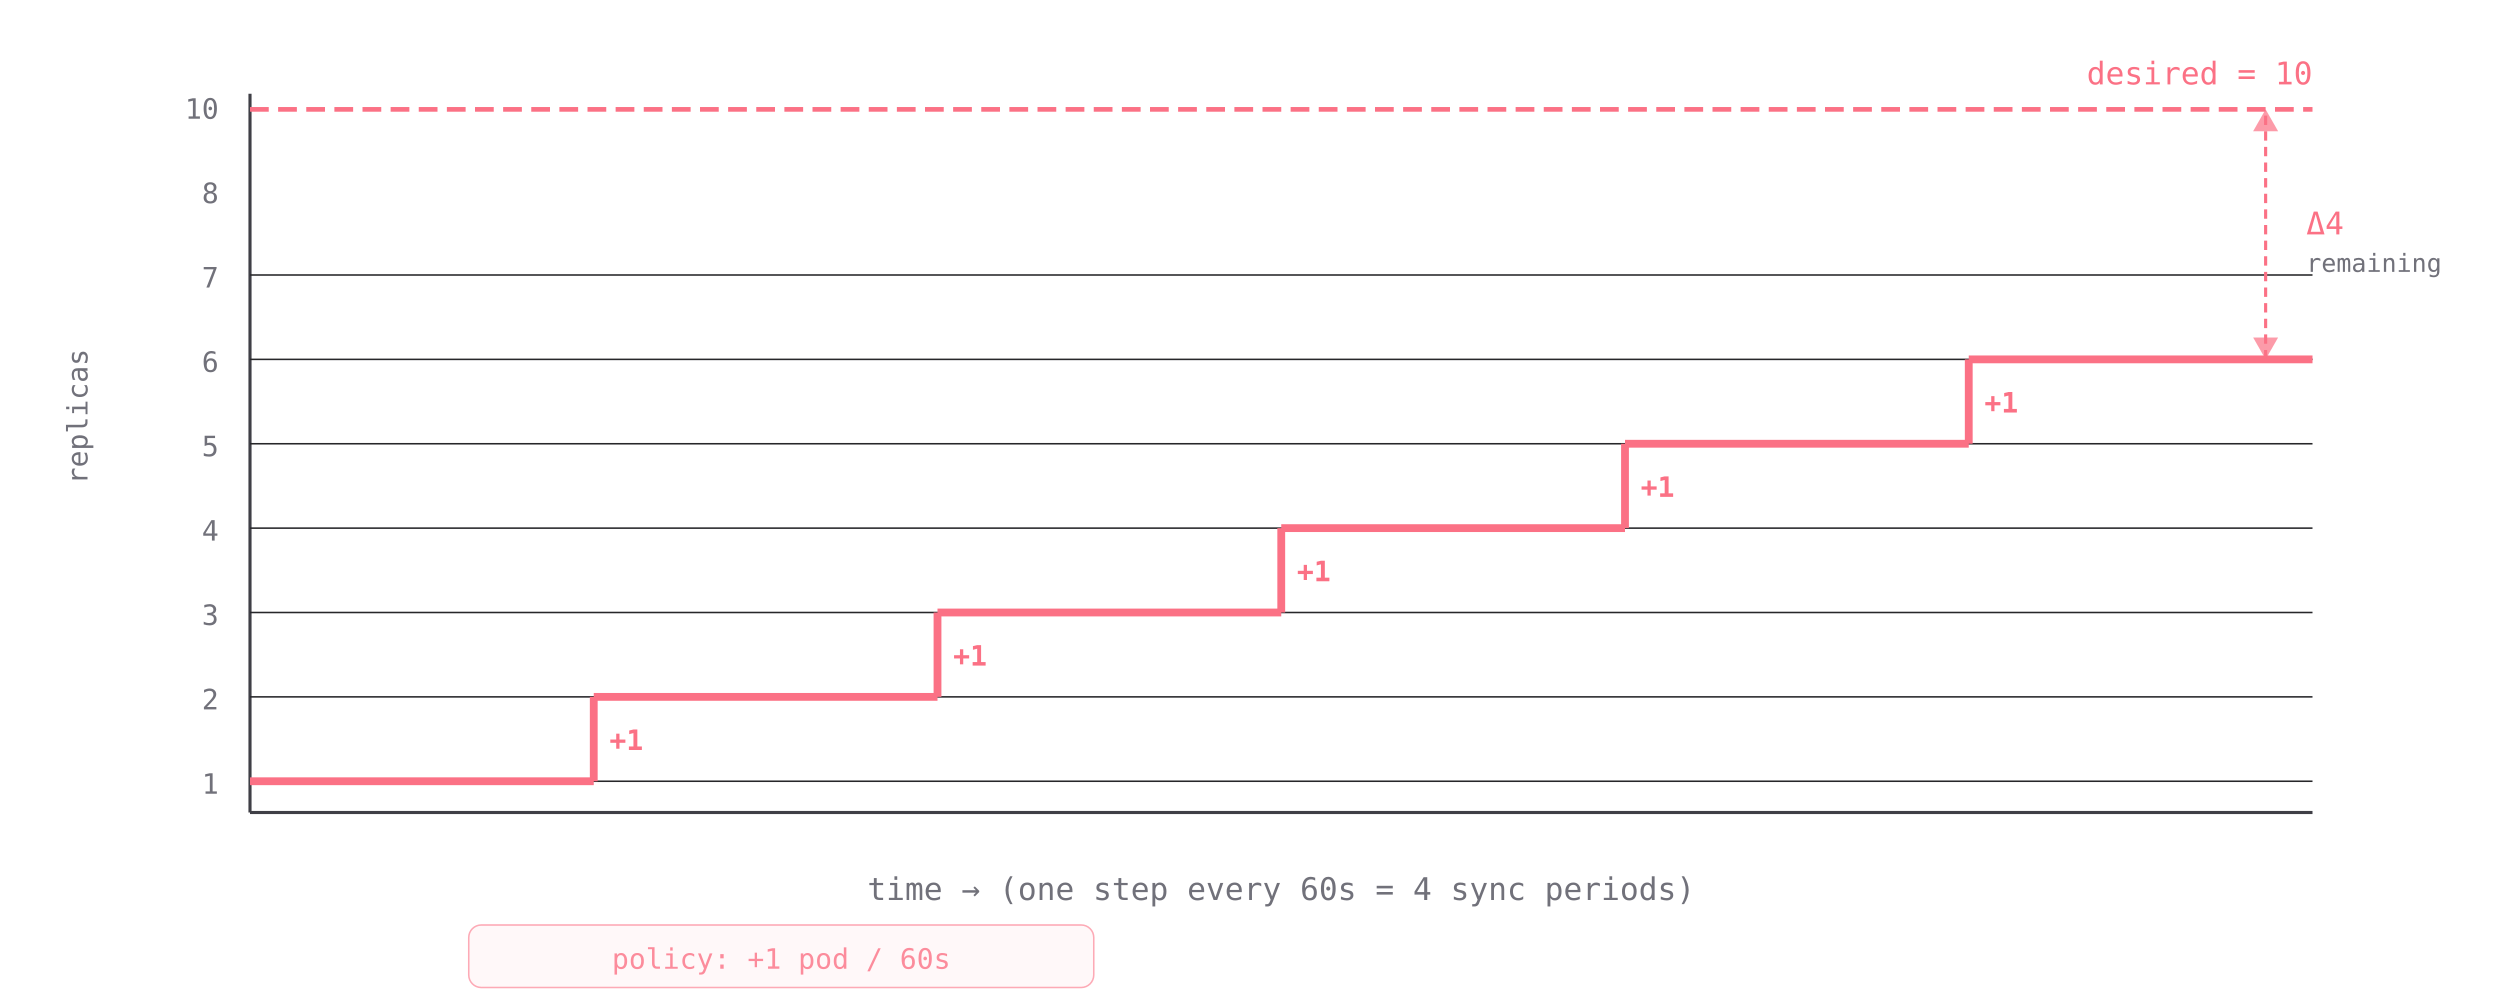
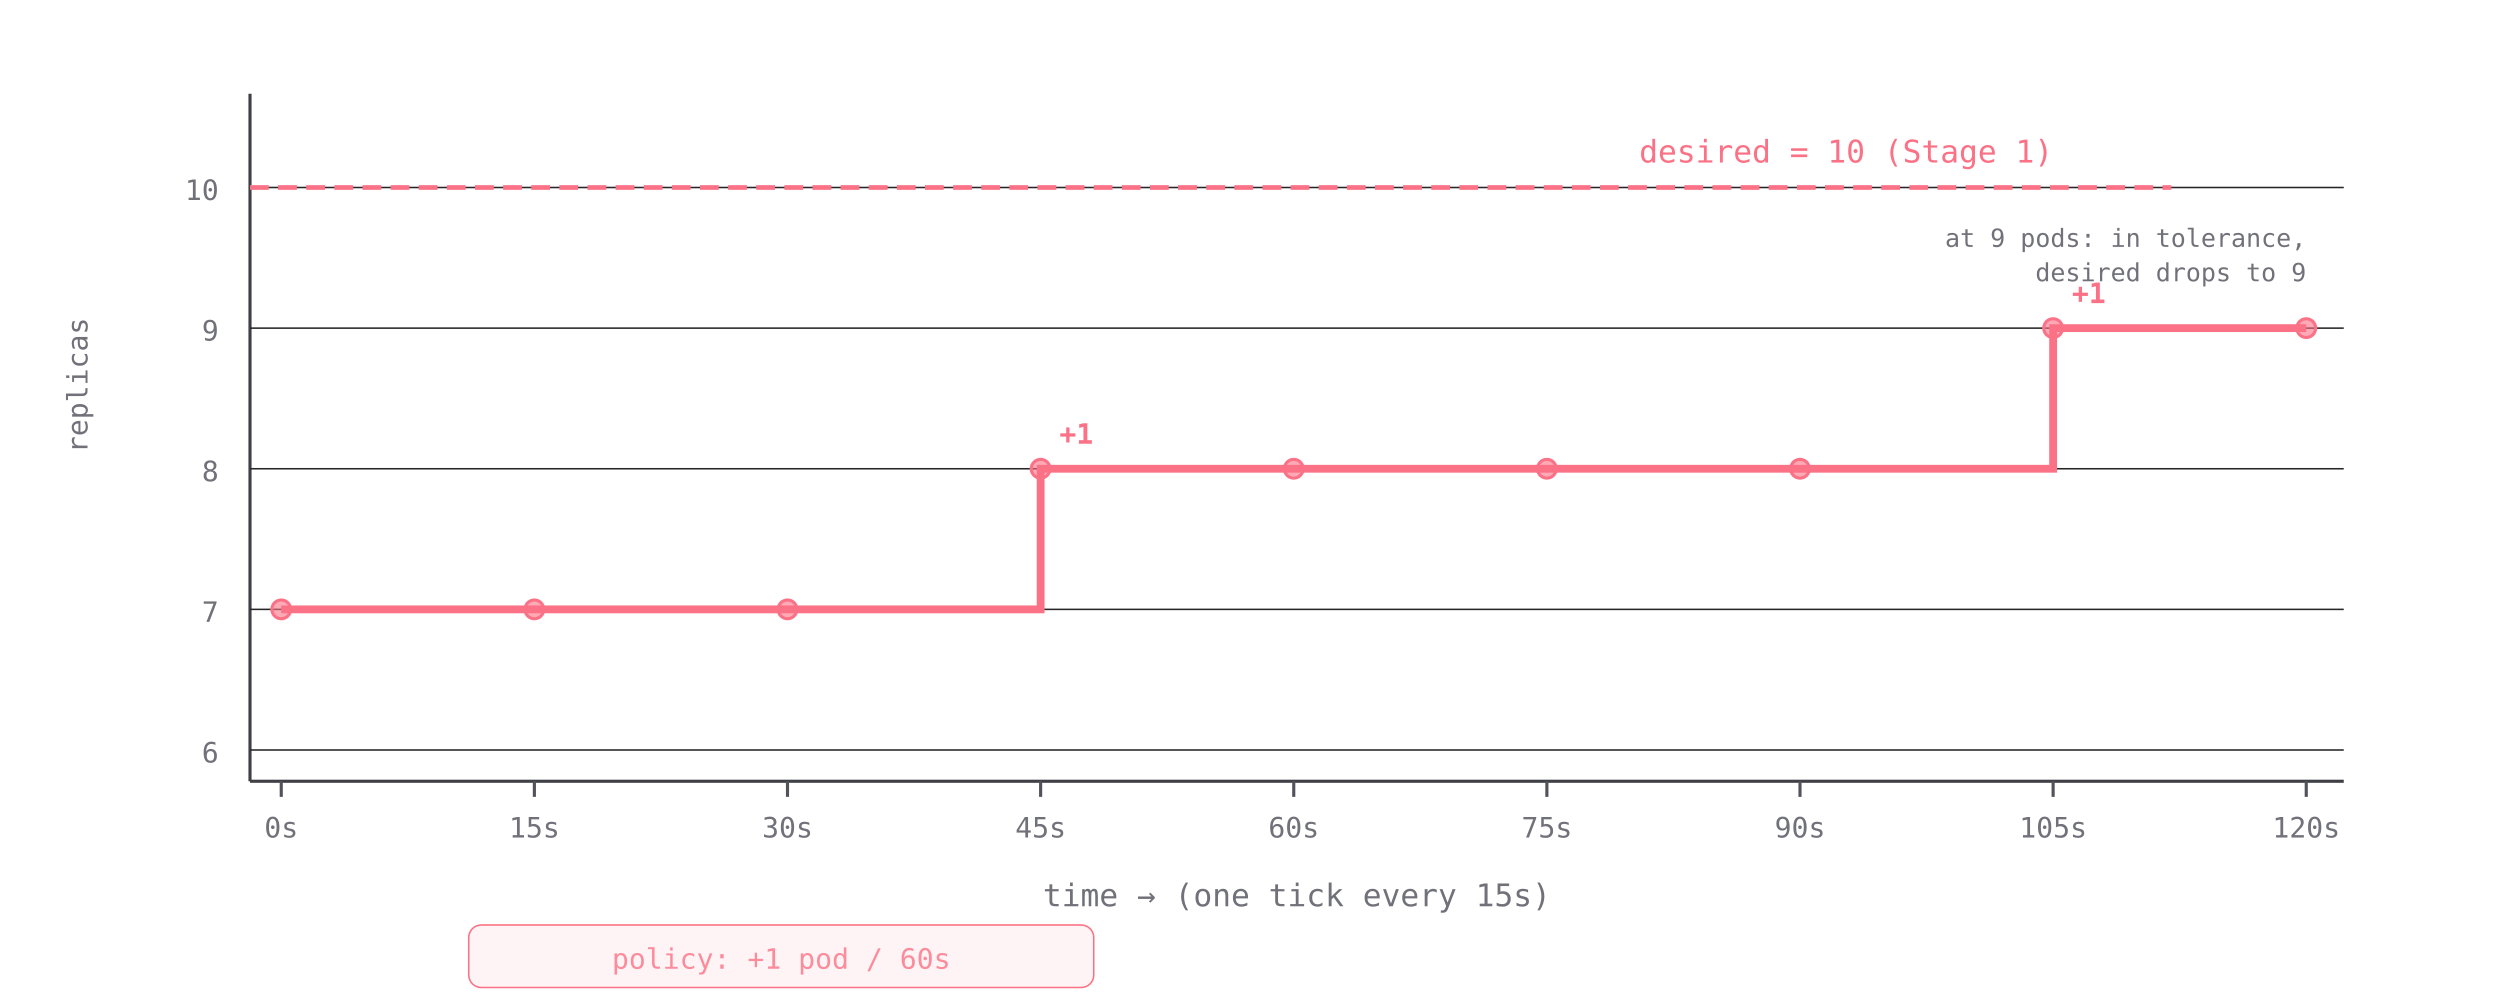
<svg xmlns="http://www.w3.org/2000/svg" viewBox="0 0 800 320" style="background:#0f1117;border-radius:12px" aria-label="Rate limiting staircase diagram">
-   <line x1="80" y1="30" x2="80" y2="260" stroke="#3f3f46" stroke-width="1" />
-   <line x1="80" y1="260" x2="740" y2="260" stroke="#3f3f46" stroke-width="1" />
-   <text x="28" y="155" fill="#71717a" font-size="9" font-family="monospace" transform="rotate(-90 28 155)">replicas</text>
-   <text x="410" y="288" text-anchor="middle" fill="#71717a" font-size="10" font-family="monospace">time → (one step every 60s = 4 sync periods)</text>
-   <text x="70" y="254" text-anchor="end" fill="#71717a" font-size="9" font-family="monospace">1</text>
-   <text x="70" y="227" text-anchor="end" fill="#71717a" font-size="9" font-family="monospace">2</text>
-   <text x="70" y="200" text-anchor="end" fill="#71717a" font-size="9" font-family="monospace">3</text>
-   <text x="70" y="173" text-anchor="end" fill="#71717a" font-size="9" font-family="monospace">4</text>
-   <text x="70" y="146" text-anchor="end" fill="#71717a" font-size="9" font-family="monospace">5</text>
-   <text x="70" y="119" text-anchor="end" fill="#71717a" font-size="9" font-family="monospace">6</text>
-   <text x="70" y="92" text-anchor="end" fill="#71717a" font-size="9" font-family="monospace">7</text>
-   <text x="70" y="65" text-anchor="end" fill="#71717a" font-size="9" font-family="monospace">8</text>
-   <text x="70" y="38" text-anchor="end" fill="#71717a" font-size="9" font-family="monospace">10</text>
-   <line x1="80" y1="250" x2="740" y2="250" stroke="#27272a" stroke-width="0.5" />
-   <line x1="80" y1="223" x2="740" y2="223" stroke="#27272a" stroke-width="0.5" />
-   <line x1="80" y1="196" x2="740" y2="196" stroke="#27272a" stroke-width="0.5" />
-   <line x1="80" y1="169" x2="740" y2="169" stroke="#27272a" stroke-width="0.5" />
-   <line x1="80" y1="142" x2="740" y2="142" stroke="#27272a" stroke-width="0.5" />
-   <line x1="80" y1="115" x2="740" y2="115" stroke="#27272a" stroke-width="0.5" />
-   <line x1="80" y1="88" x2="740" y2="88" stroke="#27272a" stroke-width="0.5" />
-   <line x1="80" y1="35" x2="740" y2="35" stroke="#fb7185" stroke-width="1.5" stroke-dasharray="6 3" />
-   <text x="740" y="27" text-anchor="end" fill="#fb7185" font-size="10" font-weight="500" font-family="monospace">desired = 10</text>
-   <line x1="80" y1="250" x2="190" y2="250" stroke="#fb7185" stroke-width="2.5" />
-   <line x1="190" y1="250" x2="190" y2="223" stroke="#fb7185" stroke-width="2.5" />
-   <line x1="190" y1="223" x2="300" y2="223" stroke="#fb7185" stroke-width="2.5" />
-   <text x="195" y="240" fill="#fb7185" font-size="9" font-weight="600" font-family="monospace">+1</text>
-   <line x1="300" y1="223" x2="300" y2="196" stroke="#fb7185" stroke-width="2.5" />
-   <line x1="300" y1="196" x2="410" y2="196" stroke="#fb7185" stroke-width="2.5" />
-   <text x="305" y="213" fill="#fb7185" font-size="9" font-weight="600" font-family="monospace">+1</text>
-   <line x1="410" y1="196" x2="410" y2="169" stroke="#fb7185" stroke-width="2.5" />
-   <line x1="410" y1="169" x2="520" y2="169" stroke="#fb7185" stroke-width="2.5" />
-   <text x="415" y="186" fill="#fb7185" font-size="9" font-weight="600" font-family="monospace">+1</text>
-   <line x1="520" y1="169" x2="520" y2="142" stroke="#fb7185" stroke-width="2.5" />
-   <line x1="520" y1="142" x2="630" y2="142" stroke="#fb7185" stroke-width="2.5" />
-   <text x="525" y="159" fill="#fb7185" font-size="9" font-weight="600" font-family="monospace">+1</text>
-   <line x1="630" y1="142" x2="630" y2="115" stroke="#fb7185" stroke-width="2.5" />
-   <line x1="630" y1="115" x2="740" y2="115" stroke="#fb7185" stroke-width="2.5" />
-   <text x="635" y="132" fill="#fb7185" font-size="9" font-weight="600" font-family="monospace">+1</text>
-   <line x1="725" y1="115" x2="725" y2="35" stroke="#fb7185" stroke-width="1" stroke-dasharray="3 2" />
-   <polygon points="721,42 725,35 729,42" fill="#fb7185" opacity="0.7" />
-   <polygon points="721,108 725,115 729,108" fill="#fb7185" opacity="0.7" />
-   <text x="738" y="75" fill="#fb7185" font-size="10" font-weight="500" font-family="monospace">Δ4</text>
-   <text x="738" y="87" fill="#71717a" font-size="8" font-family="monospace">remaining</text>
-   <rect x="150" y="296" width="200" height="20" rx="4" fill="#fb7185" fill-opacity="0.08" stroke="#fb7185" stroke-width="0.5" opacity="0.6" />
+   <line x1="80" y1="30" x2="80" y2="250" stroke="#3f3f46" stroke-width="1" />
+   <line x1="80" y1="250" x2="750" y2="250" stroke="#3f3f46" stroke-width="1" />
+   <text x="28" y="145" transform="rotate(-90 28 145)" fill="#71717a" font-size="9" font-family="monospace">replicas</text>
+   <line x1="80" y1="240" x2="750" y2="240" stroke="#27272a" stroke-width="0.5" />
+   <text x="70" y="244" text-anchor="end" fill="#71717a" font-size="9" font-family="monospace">6</text>
+   <line x1="80" y1="195" x2="750" y2="195" stroke="#27272a" stroke-width="0.5" />
+   <text x="70" y="199" text-anchor="end" fill="#71717a" font-size="9" font-family="monospace">7</text>
+   <line x1="80" y1="150" x2="750" y2="150" stroke="#27272a" stroke-width="0.5" />
+   <text x="70" y="154" text-anchor="end" fill="#71717a" font-size="9" font-family="monospace">8</text>
+   <line x1="80" y1="105" x2="750" y2="105" stroke="#27272a" stroke-width="0.5" />
+   <text x="70" y="109" text-anchor="end" fill="#71717a" font-size="9" font-family="monospace">9</text>
+   <line x1="80" y1="60" x2="750" y2="60" stroke="#27272a" stroke-width="0.5" />
+   <text x="70" y="64" text-anchor="end" fill="#71717a" font-size="9" font-family="monospace">10</text>
+   <line x1="90" y1="250" x2="90" y2="255" stroke="#52525b" stroke-width="1" />
+   <text x="90" y="268" text-anchor="middle" fill="#71717a" font-size="9" font-family="monospace">0s</text>
+   <line x1="171" y1="250" x2="171" y2="255" stroke="#52525b" stroke-width="1" />
+   <text x="171" y="268" text-anchor="middle" fill="#71717a" font-size="9" font-family="monospace">15s</text>
+   <line x1="252" y1="250" x2="252" y2="255" stroke="#52525b" stroke-width="1" />
+   <text x="252" y="268" text-anchor="middle" fill="#71717a" font-size="9" font-family="monospace">30s</text>
+   <line x1="333" y1="250" x2="333" y2="255" stroke="#52525b" stroke-width="1" />
+   <text x="333" y="268" text-anchor="middle" fill="#71717a" font-size="9" font-family="monospace">45s</text>
+   <line x1="414" y1="250" x2="414" y2="255" stroke="#52525b" stroke-width="1" />
+   <text x="414" y="268" text-anchor="middle" fill="#71717a" font-size="9" font-family="monospace">60s</text>
+   <line x1="495" y1="250" x2="495" y2="255" stroke="#52525b" stroke-width="1" />
+   <text x="495" y="268" text-anchor="middle" fill="#71717a" font-size="9" font-family="monospace">75s</text>
+   <line x1="576" y1="250" x2="576" y2="255" stroke="#52525b" stroke-width="1" />
+   <text x="576" y="268" text-anchor="middle" fill="#71717a" font-size="9" font-family="monospace">90s</text>
+   <line x1="657" y1="250" x2="657" y2="255" stroke="#52525b" stroke-width="1" />
+   <text x="657" y="268" text-anchor="middle" fill="#71717a" font-size="9" font-family="monospace">105s</text>
+   <line x1="738" y1="250" x2="738" y2="255" stroke="#52525b" stroke-width="1" />
+   <text x="738" y="268" text-anchor="middle" fill="#71717a" font-size="9" font-family="monospace">120s</text>
+   <text x="415" y="290" text-anchor="middle" fill="#71717a" font-size="10" font-family="monospace">time → (one tick every 15s)</text>
+   <line x1="80" y1="60" x2="694.8" y2="60" stroke="#fb7185" stroke-width="1.5" stroke-dasharray="6 3" />
+   <text x="657" y="52" text-anchor="end" fill="#fb7185" font-size="10" font-weight="500" font-family="monospace">desired = 10 (Stage 1)</text>
+   <text x="738" y="79" text-anchor="end" fill="#71717a" font-size="8" font-family="monospace">at 9 pods: in tolerance,</text>
+   <text x="738" y="90" text-anchor="end" fill="#71717a" font-size="8" font-family="monospace">desired drops to 9</text>
+   <polyline points="90,195 333,195 333,150 657,150 657,105 738,105" fill="none" stroke="#fb7185" stroke-width="2.5" />
+   <circle cx="90" cy="195" r="3" fill="#fb7185" fill-opacity="0.6" stroke="#fb7185" stroke-width="1" />
+   <circle cx="171" cy="195" r="3" fill="#fb7185" fill-opacity="0.6" stroke="#fb7185" stroke-width="1" />
+   <circle cx="252" cy="195" r="3" fill="#fb7185" fill-opacity="0.6" stroke="#fb7185" stroke-width="1" />
+   <circle cx="333" cy="150" r="3" fill="#fb7185" fill-opacity="0.6" stroke="#fb7185" stroke-width="1" />
+   <circle cx="414" cy="150" r="3" fill="#fb7185" fill-opacity="0.6" stroke="#fb7185" stroke-width="1" />
+   <circle cx="495" cy="150" r="3" fill="#fb7185" fill-opacity="0.6" stroke="#fb7185" stroke-width="1" />
+   <circle cx="576" cy="150" r="3" fill="#fb7185" fill-opacity="0.6" stroke="#fb7185" stroke-width="1" />
+   <circle cx="657" cy="105" r="3" fill="#fb7185" fill-opacity="0.6" stroke="#fb7185" stroke-width="1" />
+   <circle cx="738" cy="105" r="3" fill="#fb7185" fill-opacity="0.6" stroke="#fb7185" stroke-width="1" />
+   <text x="339" y="142" fill="#fb7185" font-size="9" font-weight="600" font-family="monospace">+1</text>
+   <text x="663" y="97" fill="#fb7185" font-size="9" font-weight="600" font-family="monospace">+1</text>
+   <rect x="150" y="296" width="200" height="20" rx="4" fill="#fb7185" fill-opacity="0.08" stroke="#fb7185" stroke-width="0.5" />
  <text x="250" y="310" text-anchor="middle" fill="#fb7185" font-size="9" opacity="0.8" font-family="monospace">policy: +1 pod / 60s</text>
</svg>
